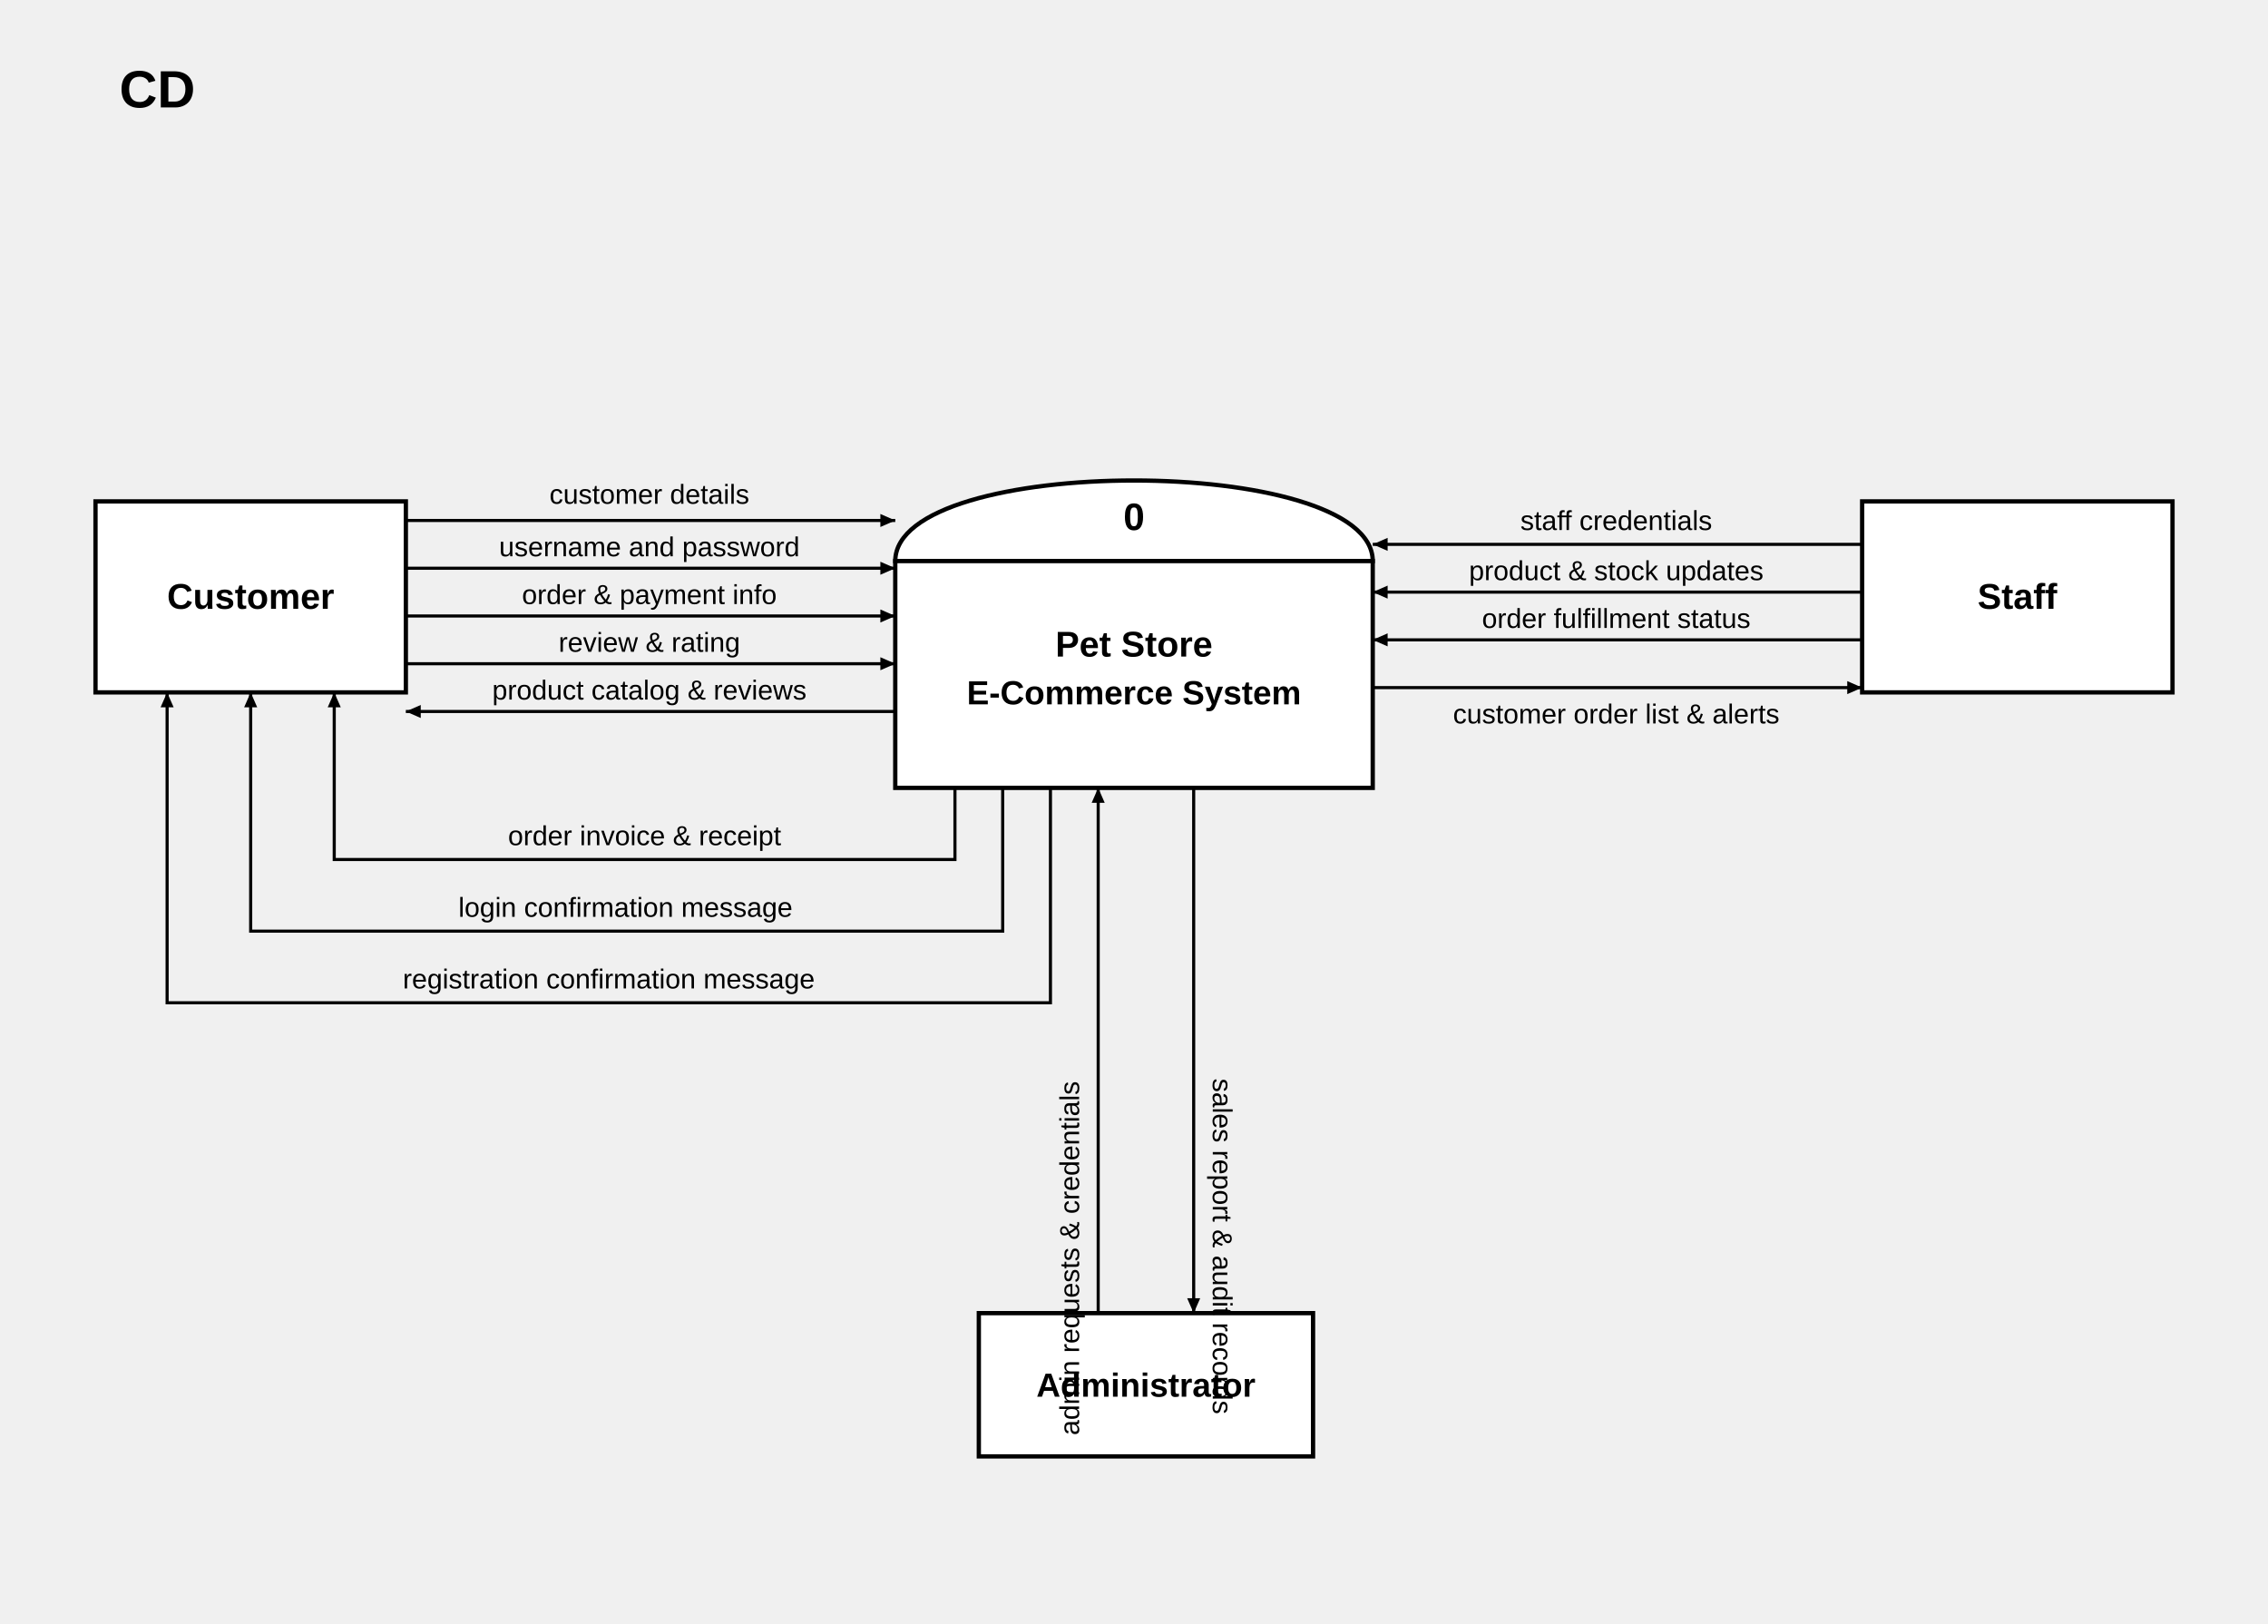
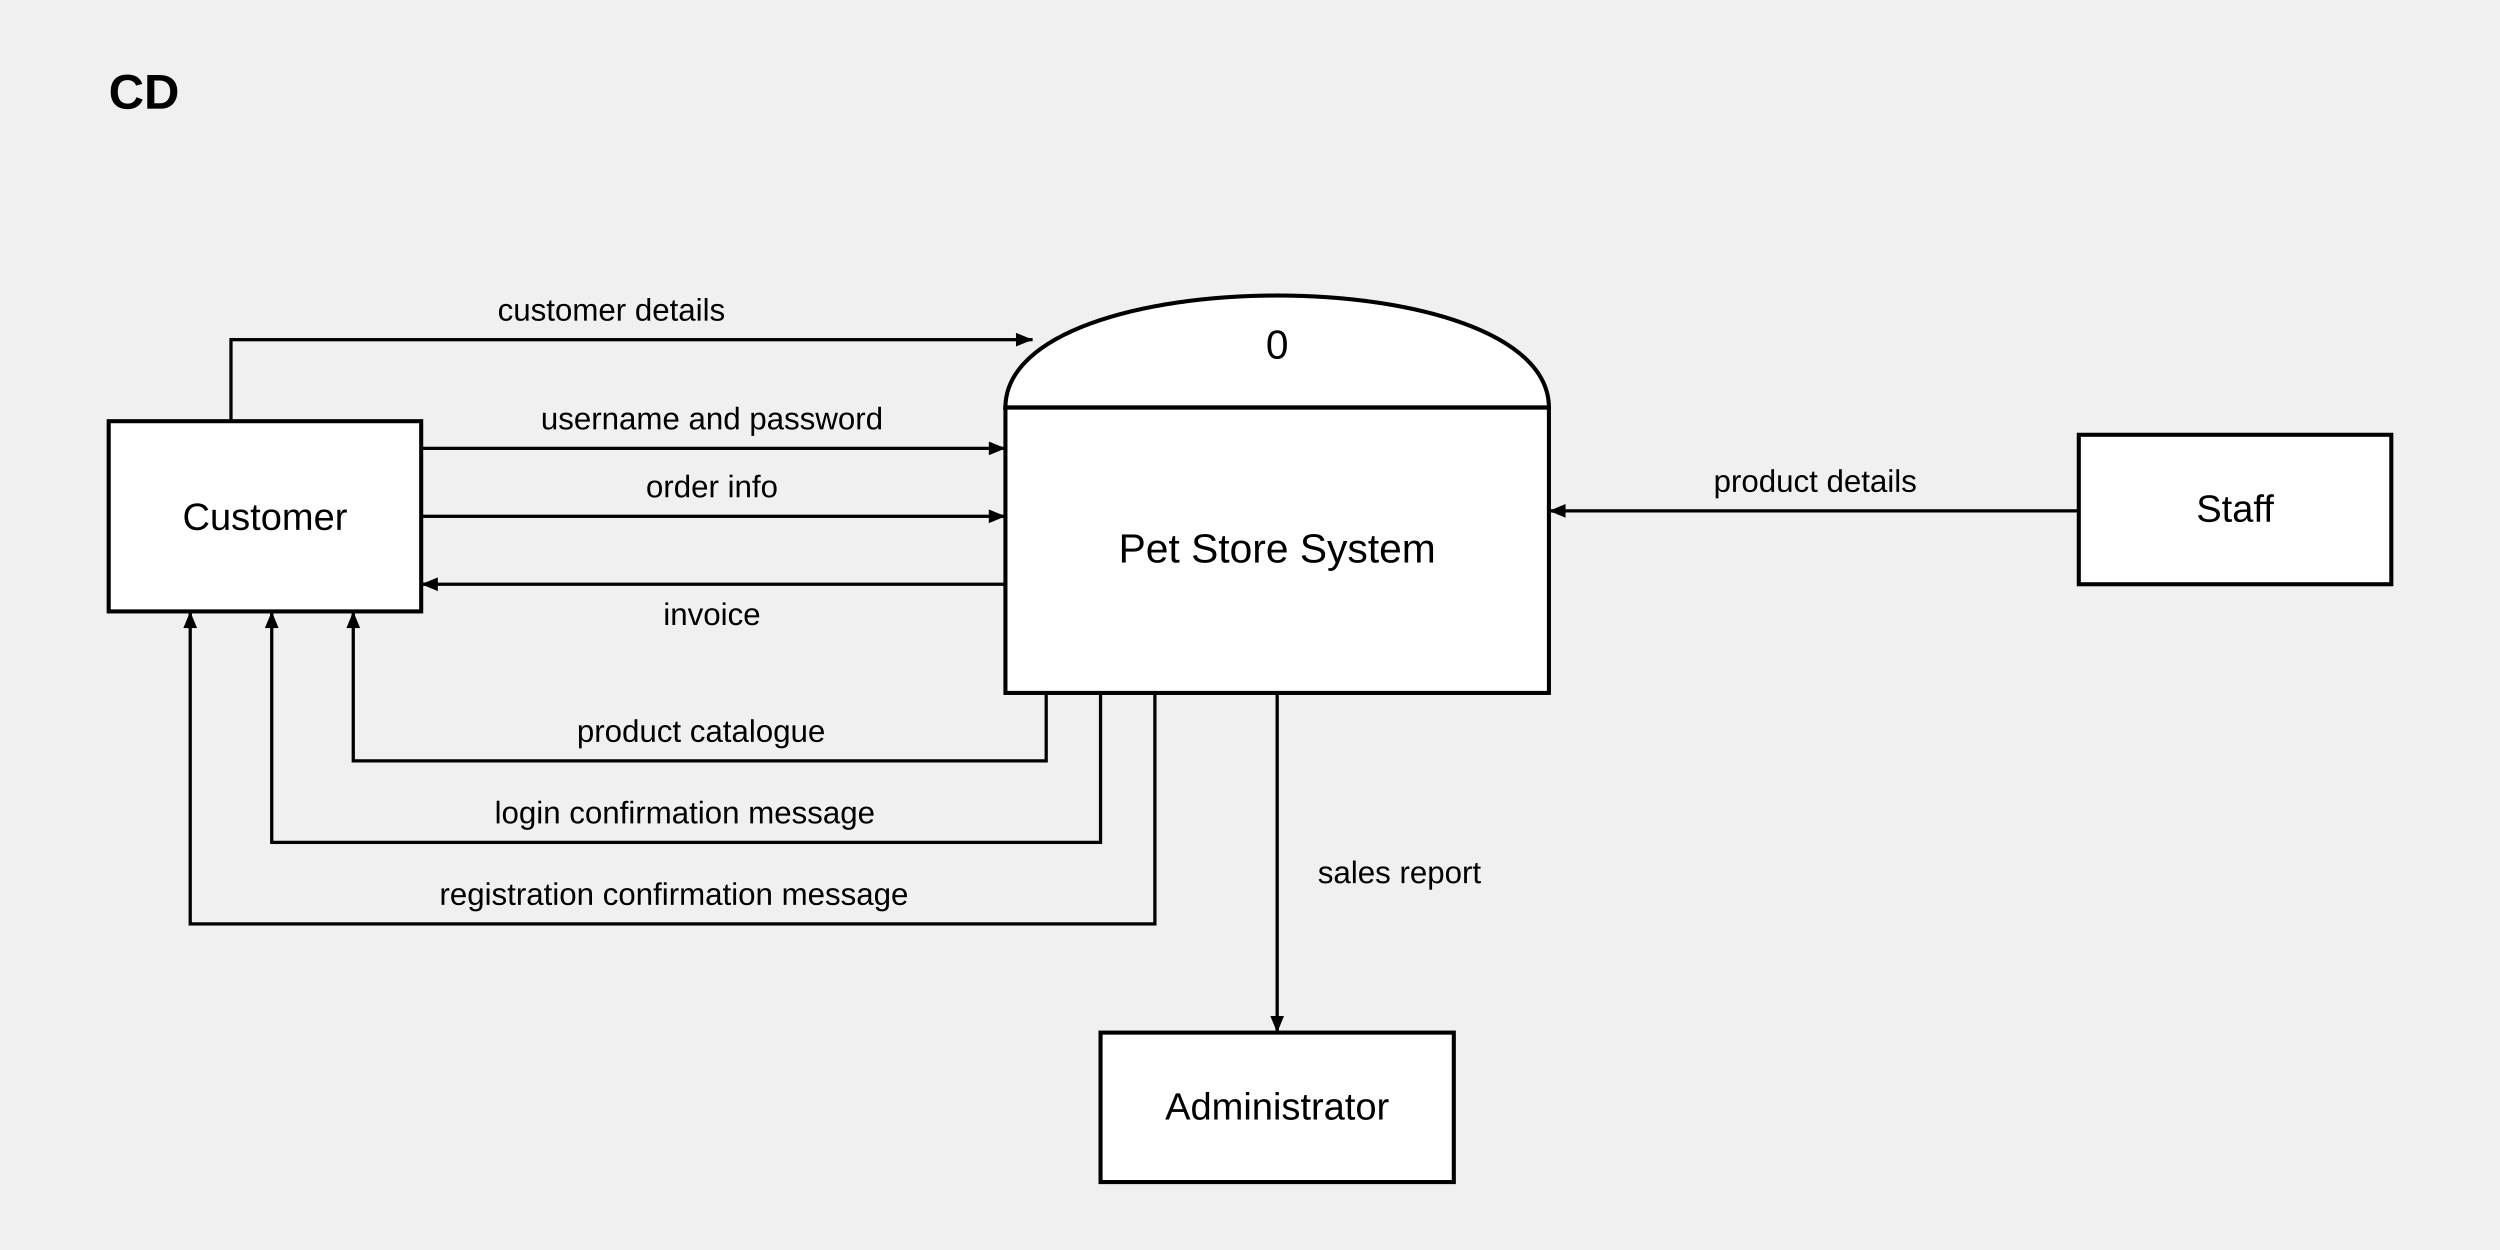
- <svg xmlns="http://www.w3.org/2000/svg" viewBox="0 0 950 680" width="100%" height="100%" style="background:#ffffff; font-family:Arial, sans-serif;">
+ <svg xmlns="http://www.w3.org/2000/svg" viewBox="0 0 920 460" width="920" height="460" style="background:#ffffff; font-family:Arial, sans-serif;">
  <defs>
-     <marker id="arrow" viewBox="0 0 10 10" refX="8" refY="5" markerWidth="6" markerHeight="6" orient="auto-start-reverse">
-       <path d="M 0 1.5 L 8 5 L 0 8.5 z" fill="#000000" />
+     <marker id="arrow" viewBox="0 0 10 10" refX="8.5" refY="5" markerWidth="6" markerHeight="6" orient="auto-start-reverse">
+       <path d="M 0 1.5 L 8.5 5 L 0 8.5 z" fill="#000000" />
    </marker>
  </defs>
-   <text x="50" y="45" font-size="22" font-weight="bold" fill="#000000">CD</text>
-   <g>
-     <path d="M 375,235 C 375,190 575,190 575,235 Z" fill="#ffffff" stroke="#000000" stroke-width="1.8" />
-     <text x="475" y="222" font-size="16" font-weight="bold" text-anchor="middle" fill="#000000">0</text>
-     <rect x="375" y="235" width="200" height="95" fill="#ffffff" stroke="#000000" stroke-width="1.8" />
-     <text x="475" y="275" font-size="15" font-weight="bold" text-anchor="middle" fill="#000000">Pet Store</text>
-     <text x="475" y="295" font-size="14" font-weight="bold" text-anchor="middle" fill="#000000">E-Commerce System</text>
-   </g>
-   <g>
-     <rect x="40" y="210" width="130" height="80" fill="#ffffff" stroke="#000000" stroke-width="1.8" />
-     <text x="105" y="255" font-size="15" font-weight="bold" text-anchor="middle" fill="#000000">Customer</text>
-   </g>
-   <g>
-     <rect x="780" y="210" width="130" height="80" fill="#ffffff" stroke="#000000" stroke-width="1.8" />
-     <text x="845" y="255" font-size="15" font-weight="bold" text-anchor="middle" fill="#000000">Staff</text>
-   </g>
-   <g>
-     <rect x="410" y="550" width="140" height="60" fill="#ffffff" stroke="#000000" stroke-width="1.8" />
-     <text x="480" y="585" font-size="14" font-weight="bold" text-anchor="middle" fill="#000000">Administrator</text>
-   </g>
-   <path d="M 170,218 L 375,218" fill="none" stroke="#000000" stroke-width="1.3" marker-end="url(#arrow)" />
-   <text x="272" y="211" font-size="11.5" text-anchor="middle" fill="#000000">customer details</text>
-   <path d="M 170,238 L 375,238" fill="none" stroke="#000000" stroke-width="1.3" marker-end="url(#arrow)" />
-   <text x="272" y="233" font-size="11.5" text-anchor="middle" fill="#000000">username and password</text>
-   <path d="M 170,258 L 375,258" fill="none" stroke="#000000" stroke-width="1.3" marker-end="url(#arrow)" />
-   <text x="272" y="253" font-size="11.5" text-anchor="middle" fill="#000000">order &amp; payment info</text>
-   <path d="M 170,278 L 375,278" fill="none" stroke="#000000" stroke-width="1.3" marker-end="url(#arrow)" />
-   <text x="272" y="273" font-size="11.5" text-anchor="middle" fill="#000000">review &amp; rating</text>
-   <path d="M 375,298 L 170,298" fill="none" stroke="#000000" stroke-width="1.3" marker-end="url(#arrow)" />
-   <text x="272" y="293" font-size="11.5" text-anchor="middle" fill="#000000">product catalog &amp; reviews</text>
-   <path d="M 400,330 L 400,360 L 140,360 L 140,290" fill="none" stroke="#000000" stroke-width="1.3" marker-end="url(#arrow)" />
-   <text x="270" y="354" font-size="11.5" text-anchor="middle" fill="#000000">order invoice &amp; receipt</text>
-   <path d="M 420,330 L 420,390 L 105,390 L 105,290" fill="none" stroke="#000000" stroke-width="1.3" marker-end="url(#arrow)" />
-   <text x="262" y="384" font-size="11.5" text-anchor="middle" fill="#000000">login confirmation message</text>
-   <path d="M 440,330 L 440,420 L 70,420 L 70,290" fill="none" stroke="#000000" stroke-width="1.3" marker-end="url(#arrow)" />
-   <text x="255" y="414" font-size="11.5" text-anchor="middle" fill="#000000">registration confirmation message</text>
-   <path d="M 780,228 L 575,228" fill="none" stroke="#000000" stroke-width="1.3" marker-end="url(#arrow)" />
-   <text x="677" y="222" font-size="11.5" text-anchor="middle" fill="#000000">staff credentials</text>
-   <path d="M 780,248 L 575,248" fill="none" stroke="#000000" stroke-width="1.3" marker-end="url(#arrow)" />
-   <text x="677" y="243" font-size="11.5" text-anchor="middle" fill="#000000">product &amp; stock updates</text>
-   <path d="M 780,268 L 575,268" fill="none" stroke="#000000" stroke-width="1.3" marker-end="url(#arrow)" />
-   <text x="677" y="263" font-size="11.5" text-anchor="middle" fill="#000000">order fulfillment status</text>
-   <path d="M 575,288 L 780,288" fill="none" stroke="#000000" stroke-width="1.3" marker-end="url(#arrow)" />
-   <text x="677" y="303" font-size="11.5" text-anchor="middle" fill="#000000">customer order list &amp; alerts</text>
-   <path d="M 460,550 L 460,330" fill="none" stroke="#000000" stroke-width="1.3" marker-end="url(#arrow)" />
-   <text x="400" y="475" font-size="11.5" text-anchor="middle" fill="#000000" transform="rotate(-90 452 475)">admin requests &amp; credentials</text>
-   <path d="M 500,330 L 500,550" fill="none" stroke="#000000" stroke-width="1.3" marker-end="url(#arrow)" />
-   <text x="555" y="475" font-size="11.5" text-anchor="middle" fill="#000000" transform="rotate(90 508 475)">sales report &amp; audit records</text>
+   <text x="40" y="40" font-size="18" font-weight="bold" fill="#000000">CD</text>
+   <path d="M 370,150 C 370,95 570,95 570,150 Z" fill="#ffffff" stroke="#000000" stroke-width="1.5" />
+   <text x="470" y="132" font-size="15" text-anchor="middle" fill="#000000">0</text>
+   <rect x="370" y="150" width="200" height="105" fill="#ffffff" stroke="#000000" stroke-width="1.5" />
+   <text x="470" y="207" font-size="15" text-anchor="middle" fill="#000000">Pet Store System</text>
+   <rect x="40" y="155" width="115" height="70" fill="#ffffff" stroke="#000000" stroke-width="1.5" />
+   <text x="97.5" y="195" font-size="14" text-anchor="middle" fill="#000000">Customer</text>
+   <rect x="765" y="160" width="115" height="55" fill="#ffffff" stroke="#000000" stroke-width="1.5" />
+   <text x="822.5" y="192" font-size="14" text-anchor="middle" fill="#000000">Staff</text>
+   <rect x="405" y="380" width="130" height="55" fill="#ffffff" stroke="#000000" stroke-width="1.5" />
+   <text x="470" y="412" font-size="14" text-anchor="middle" fill="#000000">Administrator</text>
+   <path d="M 85,155 L 85,125 L 380,125" fill="none" stroke="#000000" stroke-width="1.2" marker-end="url(#arrow)" />
+   <text x="225" y="118" font-size="11.5" text-anchor="middle" fill="#000000">customer details</text>
+   <path d="M 155,165 L 370,165" fill="none" stroke="#000000" stroke-width="1.2" marker-end="url(#arrow)" />
+   <text x="262" y="158" font-size="11.5" text-anchor="middle" fill="#000000">username and password</text>
+   <path d="M 155,190 L 370,190" fill="none" stroke="#000000" stroke-width="1.2" marker-end="url(#arrow)" />
+   <text x="262" y="183" font-size="11.5" text-anchor="middle" fill="#000000">order info</text>
+   <path d="M 370,215 L 155,215" fill="none" stroke="#000000" stroke-width="1.2" marker-end="url(#arrow)" />
+   <text x="262" y="230" font-size="11.5" text-anchor="middle" fill="#000000">invoice</text>
+   <path d="M 385,255 L 385,280 L 130,280 L 130,225" fill="none" stroke="#000000" stroke-width="1.2" marker-end="url(#arrow)" />
+   <text x="258" y="273" font-size="11.5" text-anchor="middle" fill="#000000">product catalogue</text>
+   <path d="M 405,255 L 405,310 L 100,310 L 100,225" fill="none" stroke="#000000" stroke-width="1.2" marker-end="url(#arrow)" />
+   <text x="252" y="303" font-size="11.5" text-anchor="middle" fill="#000000">login confirmation message</text>
+   <path d="M 425,255 L 425,340 L 70,340 L 70,225" fill="none" stroke="#000000" stroke-width="1.2" marker-end="url(#arrow)" />
+   <text x="248" y="333" font-size="11.5" text-anchor="middle" fill="#000000">registration confirmation message</text>
+   <path d="M 765,188 L 570,188" fill="none" stroke="#000000" stroke-width="1.2" marker-end="url(#arrow)" />
+   <text x="668" y="181" font-size="11.5" text-anchor="middle" fill="#000000">product details</text>
+   <path d="M 470,255 L 470,380" fill="none" stroke="#000000" stroke-width="1.2" marker-end="url(#arrow)" />
+   <text x="515" y="325" font-size="11.5" text-anchor="middle" fill="#000000">sales report</text>
</svg>
